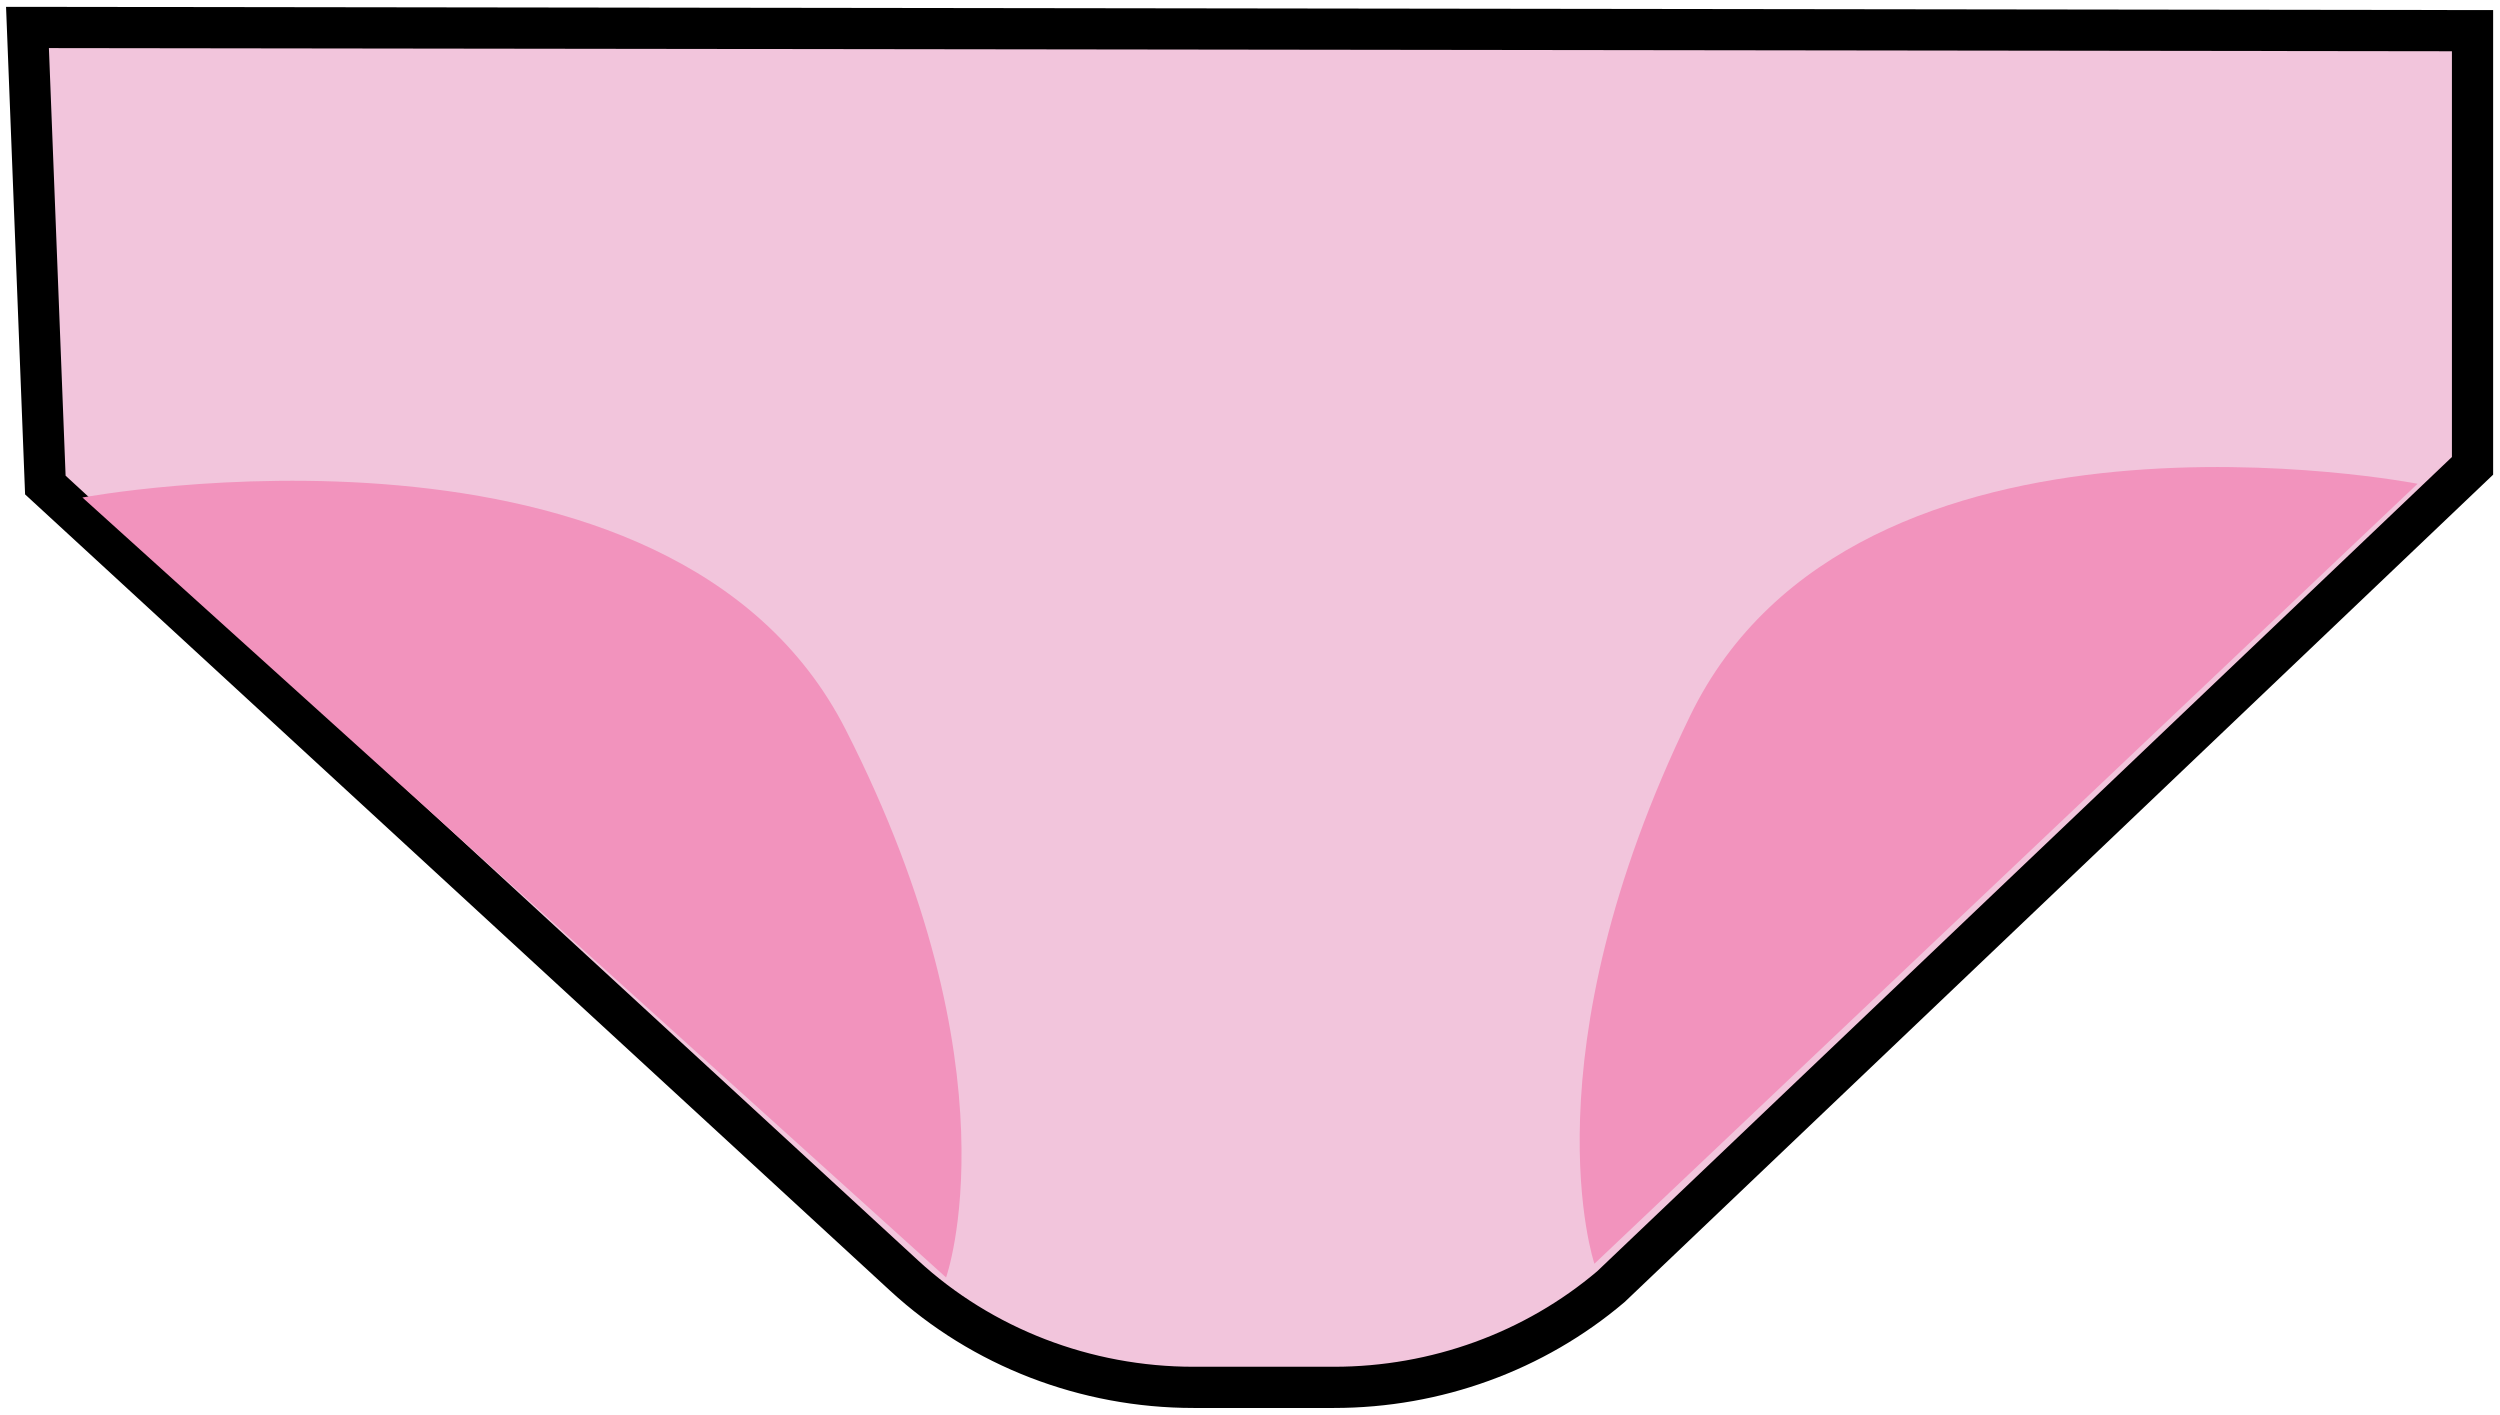
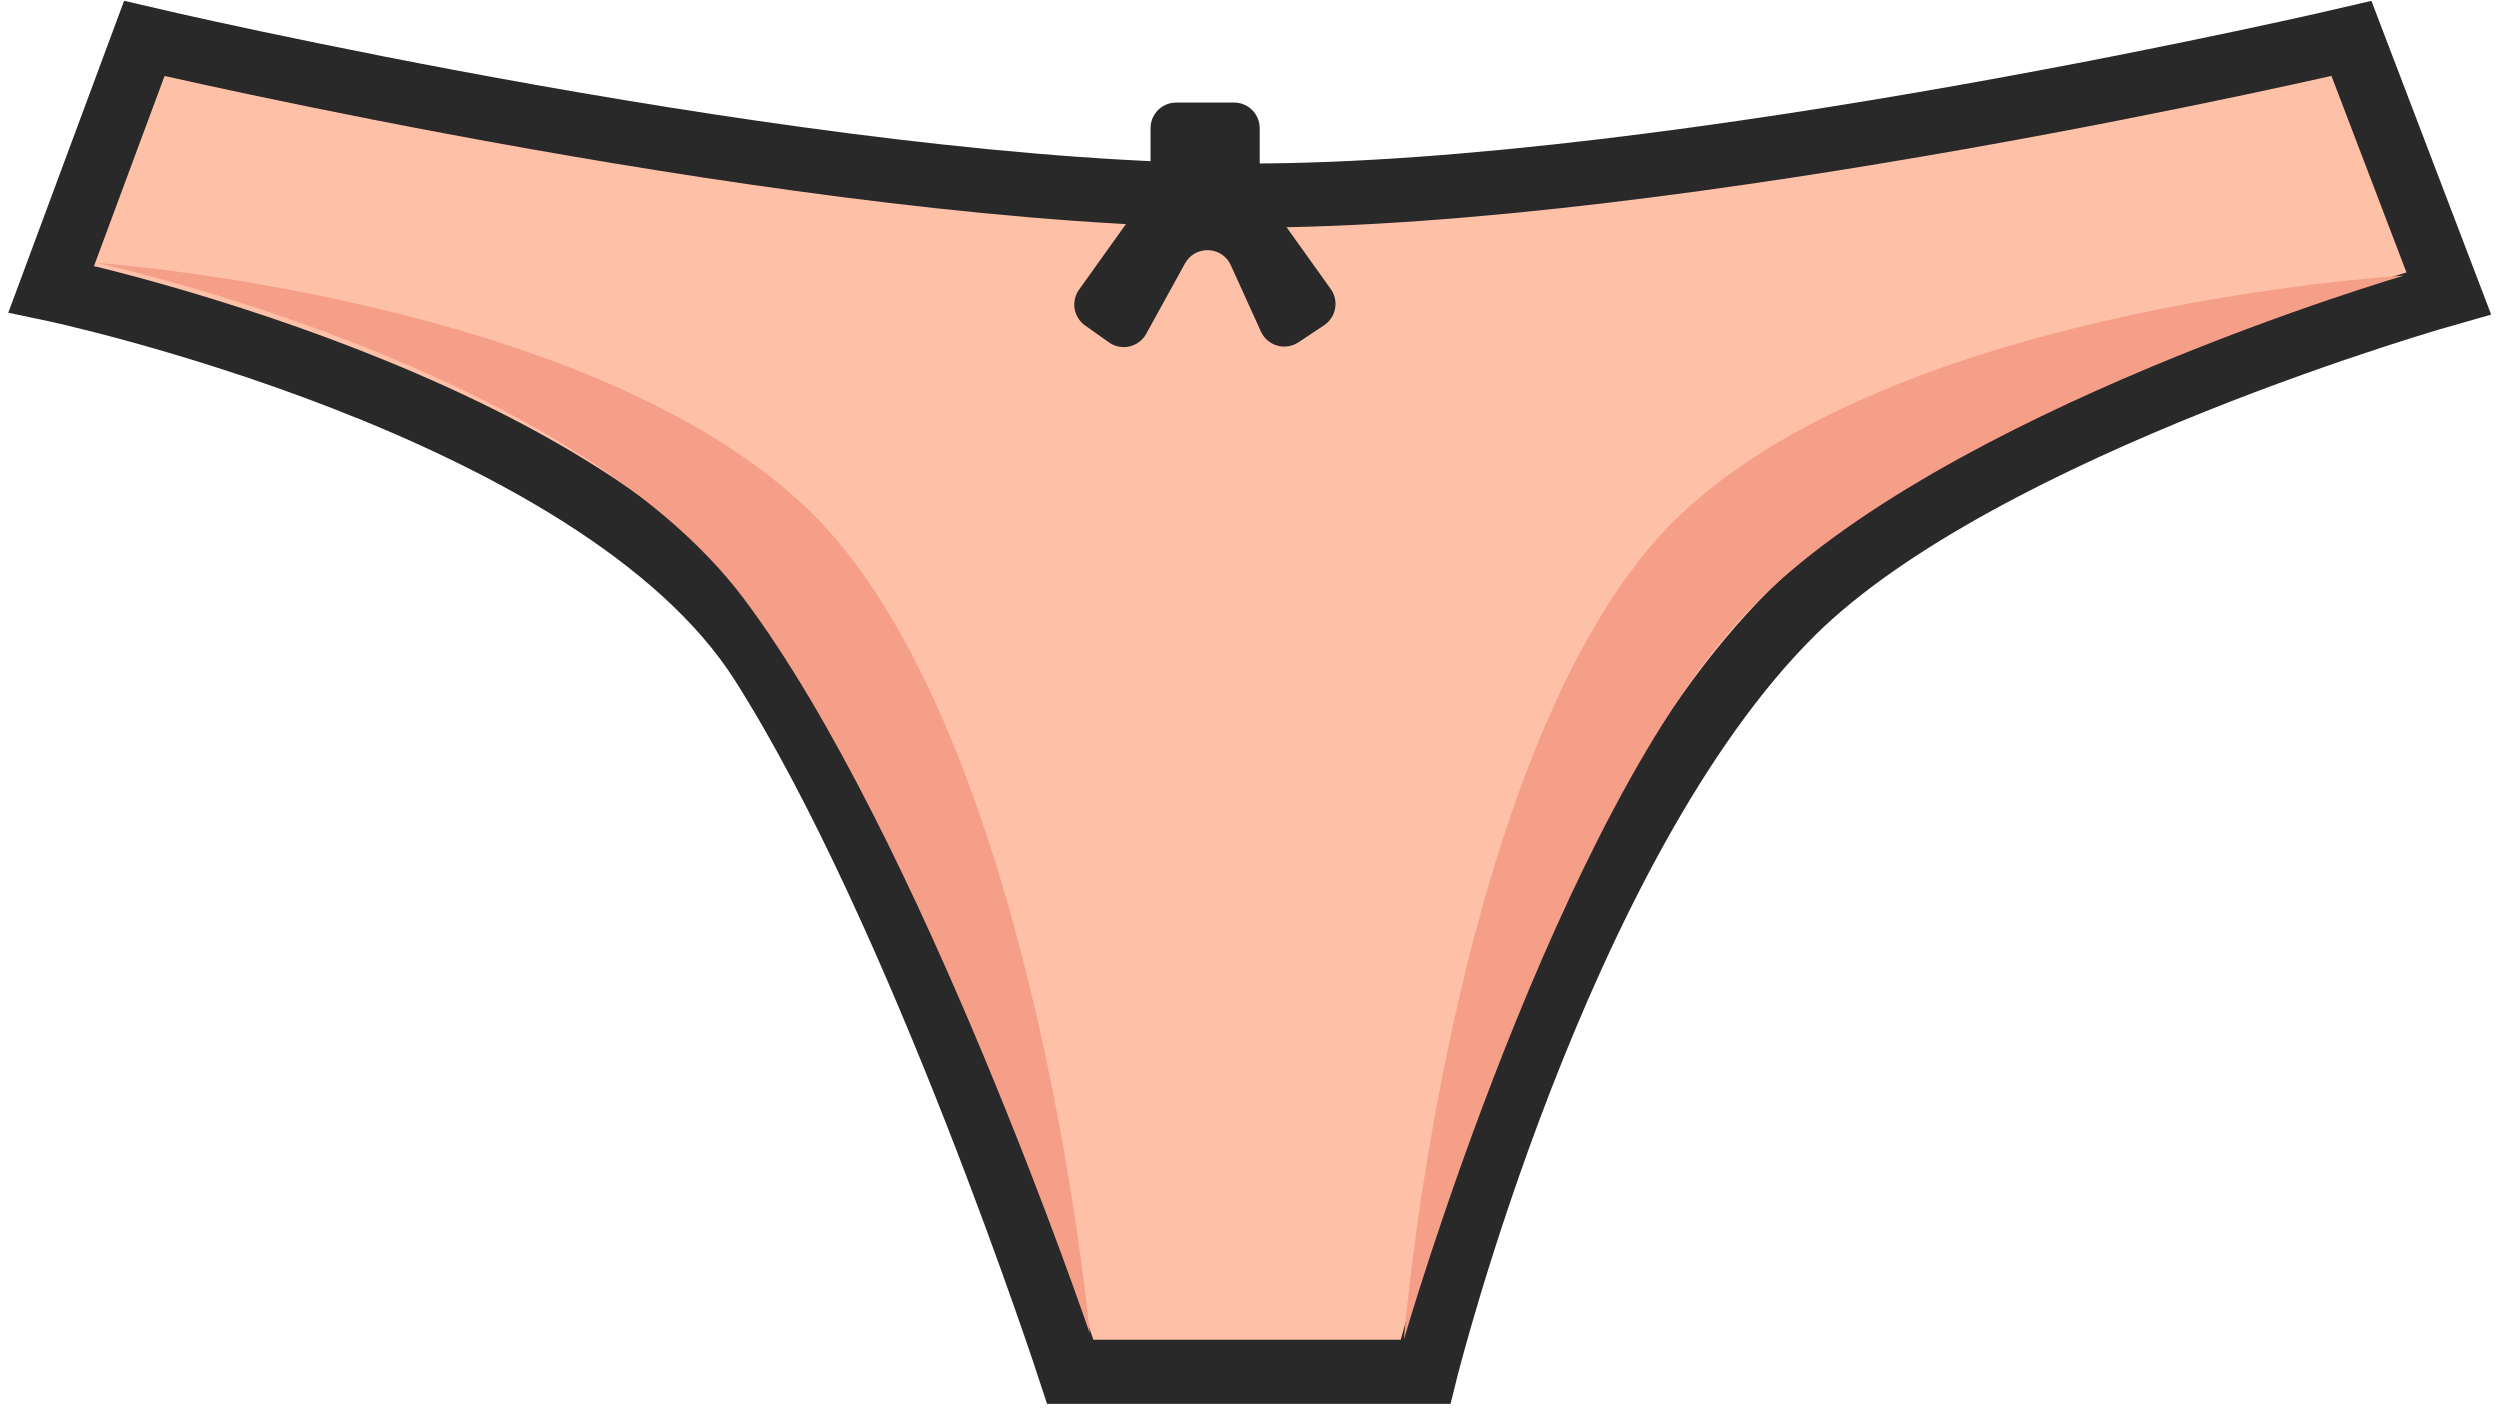
- <svg xmlns="http://www.w3.org/2000/svg" width="182" height="103" viewBox="0 0 182 103" fill="none">
-   <path d="M3.054 2L180 2.233V33.913L117.27 93.672C111.707 98.391 104.542 101 97.114 101H86.891C79.041 101 71.497 98.088 65.832 92.875L3.301 35.311L2 2H3.054Z" fill="#F2C5DC" stroke="black" stroke-width="3" stroke-miterlimit="10" />
-   <path d="M6 36.218C6 36.218 48.891 28.241 61.563 53.112C74.235 77.983 68.874 93 68.874 93" fill="#F293BD" />
-   <path d="M176 35.218C176 35.218 135.118 27.241 123.04 52.113C110.963 76.985 116.074 92 116.074 92" fill="#F293BD" />
+ <svg xmlns="http://www.w3.org/2000/svg" width="195" height="110" viewBox="0 0 195 110" fill="none">
+   <path d="M11.256 3L4 22.541C4 22.541 46.545 31.484 59.407 51.688C71.787 71.134 83.483 107 83.483 107H111.187C111.187 107 121.411 65.93 139.88 47.713C154.711 33.085 191 22.873 191 22.873L183.414 3C183.414 3 131.187 15.255 97.335 15.255C63.483 15.255 11.256 3 11.256 3Z" fill="#FFC0A8" stroke="#292929" stroke-width="5" />
+   <path d="M89.369 15.314L84.167 22.593C83.523 23.494 83.734 24.747 84.638 25.387L86.496 26.705C87.469 27.395 88.827 27.084 89.404 26.039L92.43 20.548C93.225 19.107 95.323 19.189 96.003 20.687L98.351 25.86C98.861 26.982 100.253 27.381 101.28 26.699L103.277 25.372C104.219 24.745 104.455 23.463 103.797 22.543L98.631 15.314C98.388 14.975 98.258 14.568 98.258 14.151V10C98.258 8.895 97.363 8 96.258 8H91.742C90.637 8 89.742 8.895 89.742 10V14.151C89.742 14.568 89.612 14.975 89.369 15.314Z" fill="#292929" />
+   <path d="M65.368 42.244C49.677 23.47 7.5 20.5 7.5 20.5C7.5 20.5 44.284 28.411 58.013 46.691C71.742 64.97 85 104 85 104C85 104 81.058 61.018 65.368 42.244Z" fill="#F59E88" />
+   <path d="M128.632 42.744C144.323 23.97 187.5 21.5 187.5 21.5C187.5 21.5 151.5 32 136.5 47.5C121.5 63 109.5 104.5 109.5 104.5C109.5 104.5 112.942 61.518 128.632 42.744Z" fill="#F59E88" />
</svg>
